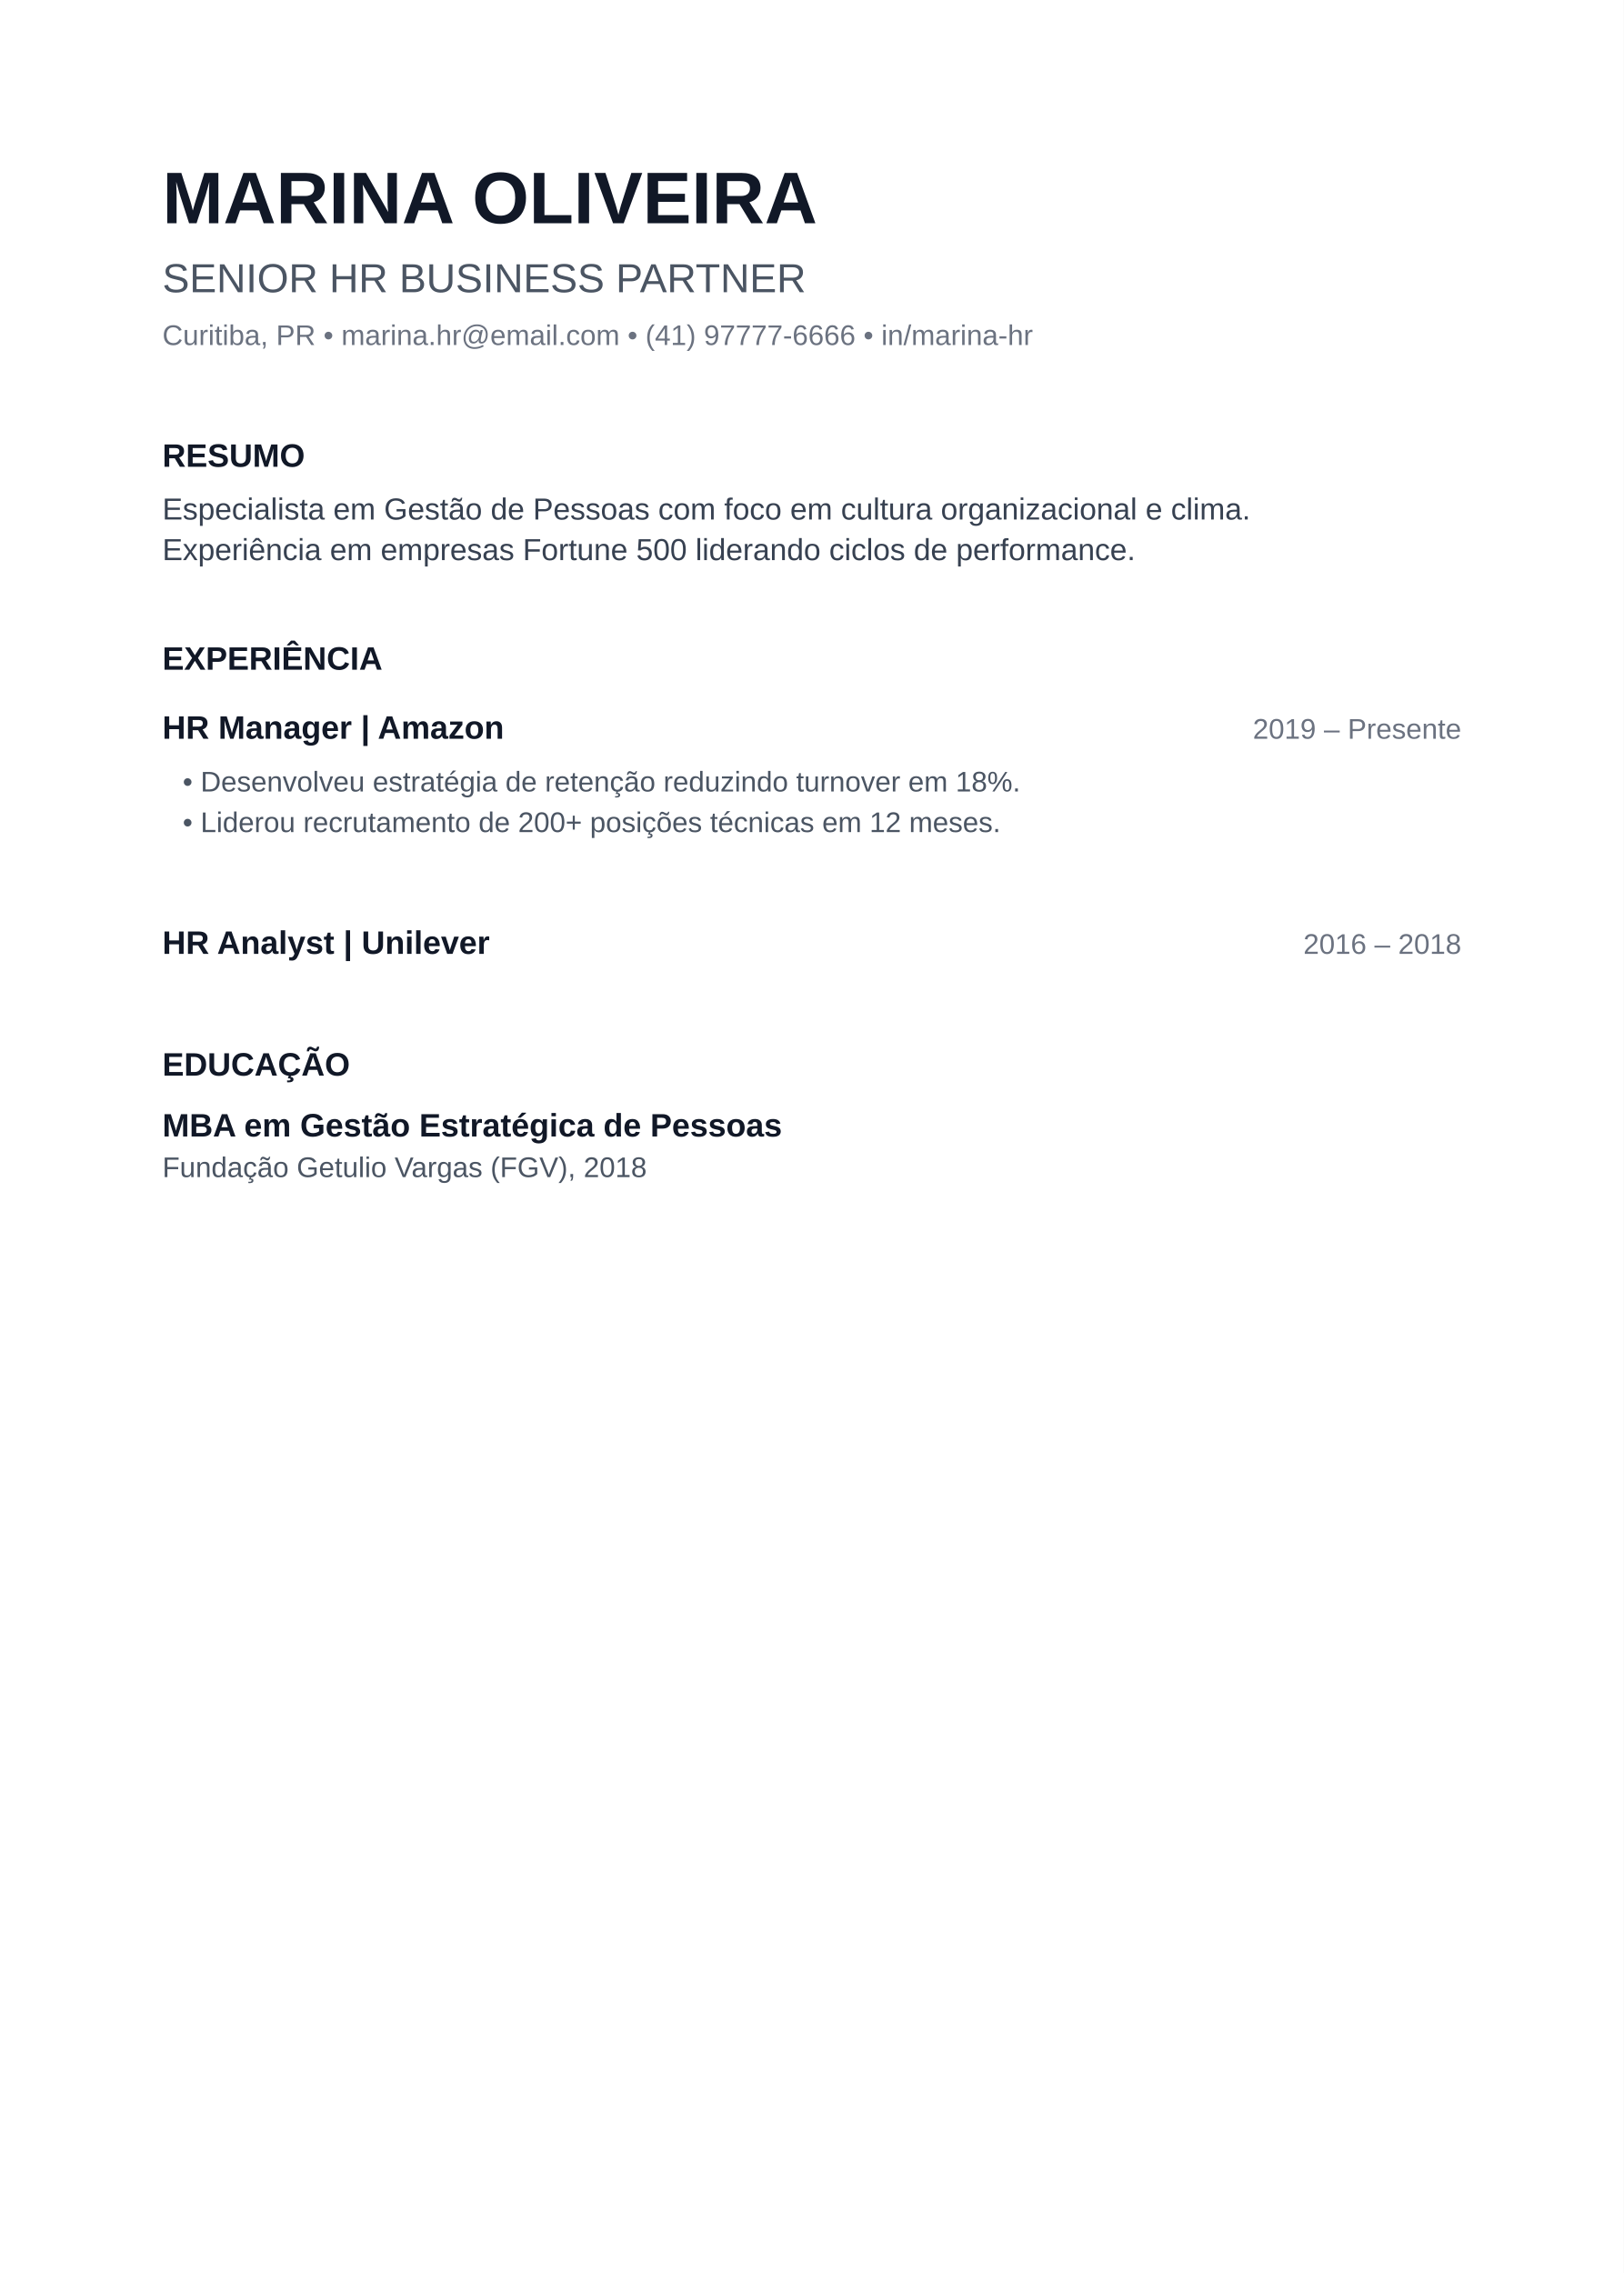
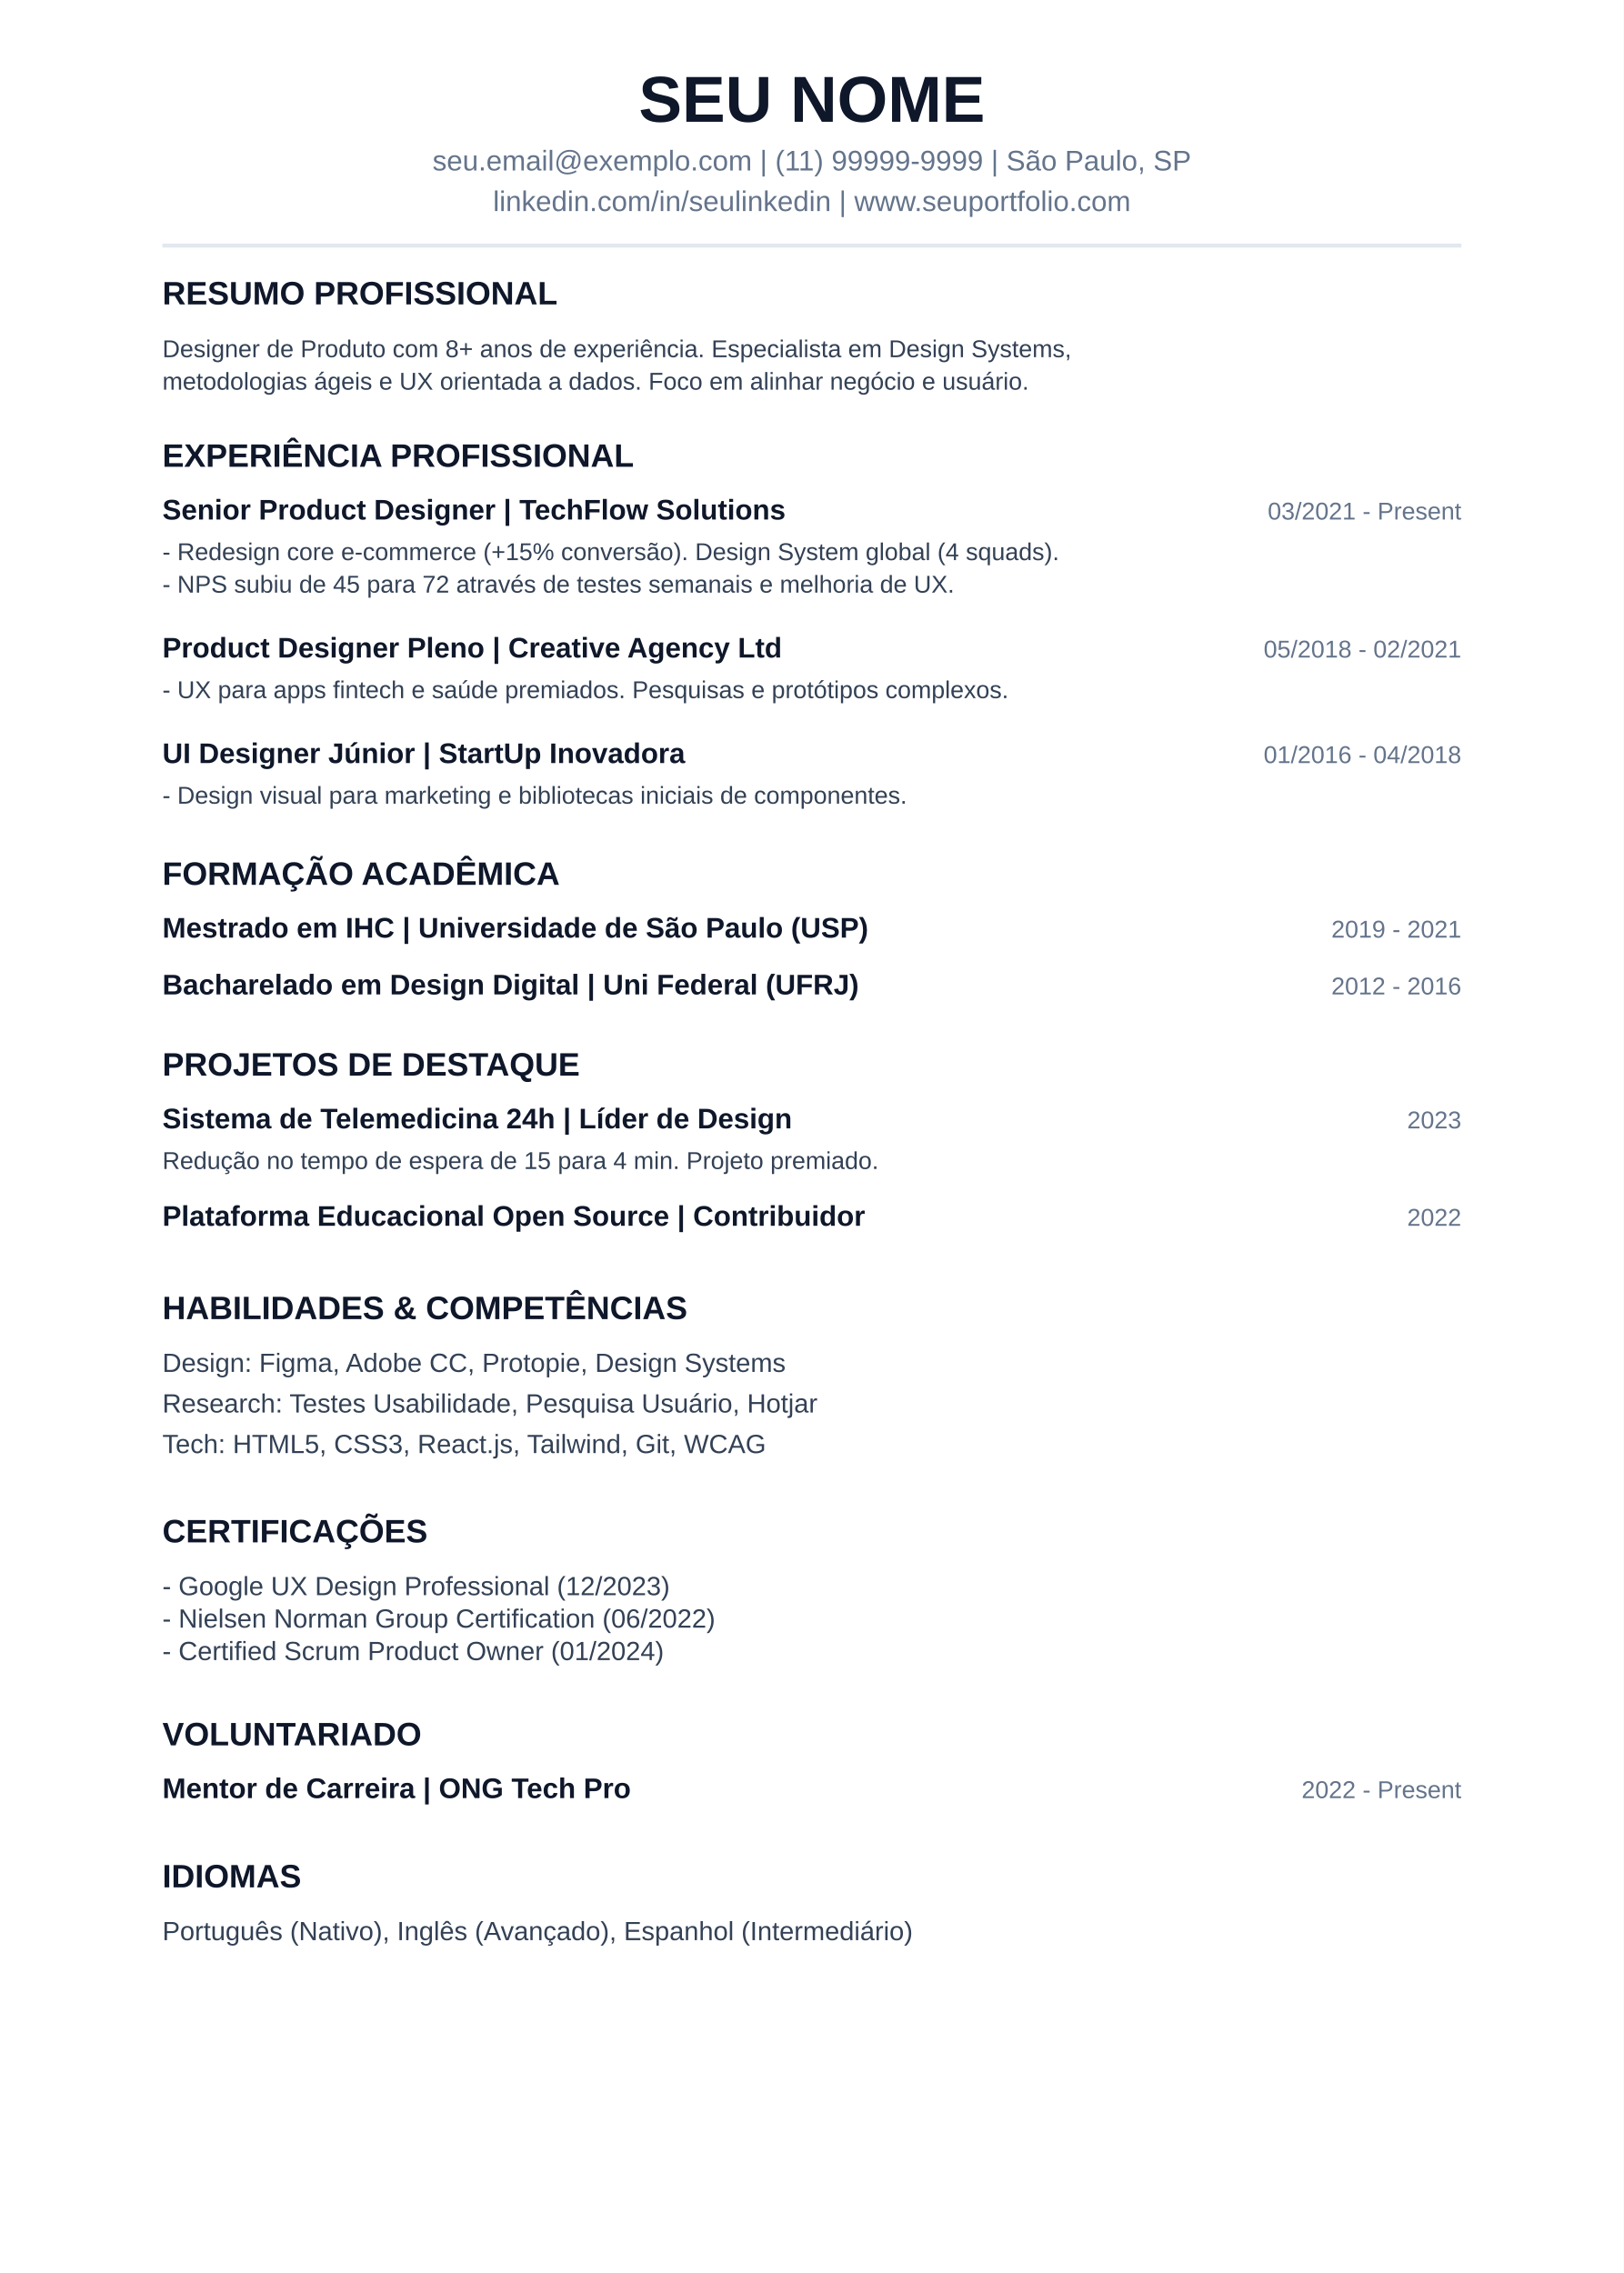
<svg xmlns="http://www.w3.org/2000/svg" width="400" height="560" viewBox="0 0 400 560" fill="none">
  <rect width="400" height="560" fill="white" />
-   <text x="40" y="55" font-family="Arial, sans-serif" font-size="18" font-weight="800" fill="#111827">MARINA OLIVEIRA</text>
-   <text x="40" y="72" font-family="Arial, sans-serif" font-size="10" font-weight="500" fill="#4B5563">SENIOR HR BUSINESS PARTNER</text>
-   <text x="40" y="85" font-family="Arial, sans-serif" font-size="7" fill="#6B7280">Curitiba, PR • marina.hr@email.com • (41) 97777-6666 • in/marina-hr</text>
-   <text x="40" y="115" font-family="Arial, sans-serif" font-size="8" font-weight="800" fill="#111827" text-transform="uppercase">RESUMO</text>
-   <text x="40" y="128" font-family="Arial, sans-serif" font-size="7.5" fill="#374151">Especialista em Gestão de Pessoas com foco em cultura organizacional e clima.</text>
-   <text x="40" y="138" font-family="Arial, sans-serif" font-size="7.5" fill="#374151">Experiência em empresas Fortune 500 liderando ciclos de performance.</text>
-   <text x="40" y="165" font-family="Arial, sans-serif" font-size="8" font-weight="800" fill="#111827" text-transform="uppercase">EXPERIÊNCIA</text>
-   <text x="40" y="182" font-family="Arial, sans-serif" font-size="8" font-weight="bold" fill="#111827">HR Manager | Amazon</text>
-   <text x="360" y="182" font-family="Arial, sans-serif" font-size="7" text-anchor="end" fill="#6B7280">2019 – Presente</text>
-   <text x="45" y="195" font-family="Arial, sans-serif" font-size="7" fill="#4B5563">• Desenvolveu estratégia de retenção reduzindo turnover em 18%.</text>
-   <text x="45" y="205" font-family="Arial, sans-serif" font-size="7" fill="#4B5563">• Liderou recrutamento de 200+ posições técnicas em 12 meses.</text>
-   <text x="40" y="235" font-family="Arial, sans-serif" font-size="8" font-weight="bold" fill="#111827">HR Analyst | Unilever</text>
-   <text x="360" y="235" font-family="Arial, sans-serif" font-size="7" text-anchor="end" fill="#6B7280">2016 – 2018</text>
-   <text x="40" y="265" font-family="Arial, sans-serif" font-size="8" font-weight="800" fill="#111827" text-transform="uppercase">EDUCAÇÃO</text>
-   <text x="40" y="280" font-family="Arial, sans-serif" font-size="8" font-weight="bold" fill="#111827">MBA em Gestão Estratégica de Pessoas</text>
-   <text x="40" y="290" font-family="Arial, sans-serif" font-size="7" fill="#4B5563">Fundação Getulio Vargas (FGV), 2018</text>
+   <text x="200" y="30" font-family="Arial" font-size="16" font-weight="900" text-anchor="middle" fill="#0F172A">SEU NOME</text>
+   <text x="200" y="42" font-family="Arial" font-size="7" text-anchor="middle" fill="#64748B">seu.email@exemplo.com | (11) 99999-9999 | São Paulo, SP</text>
+   <text x="200" y="52" font-family="Arial" font-size="7" text-anchor="middle" fill="#64748B">linkedin.com/in/seulinkedin | www.seuportfolio.com</text>
+   <rect x="40" y="60" width="320" height="1" fill="#E2E8F0" />
+   <text x="40" y="75" font-family="Arial" font-size="8" font-weight="900" fill="#0F172A">RESUMO PROFISSIONAL</text>
+   <text x="40" y="88" font-family="Arial" font-size="6" fill="#334155">Designer de Produto com 8+ anos de experiência. Especialista em Design Systems,</text>
+   <text x="40" y="96" font-family="Arial" font-size="6" fill="#334155">metodologias ágeis e UX orientada a dados. Foco em alinhar negócio e usuário.</text>
+   <text x="40" y="115" font-family="Arial" font-size="8" font-weight="900" fill="#0F172A">EXPERIÊNCIA PROFISSIONAL</text>
+   <text x="40" y="128" font-family="Arial" font-size="7" font-weight="700" fill="#0F172A">Senior Product Designer | TechFlow Solutions</text>
+   <text x="360" y="128" font-family="Arial" font-size="6" text-anchor="end" fill="#64748B">03/2021 - Present</text>
+   <text x="40" y="138" font-family="Arial" font-size="6" fill="#334155">- Redesign core e-commerce (+15% conversão). Design System global (4 squads).</text>
+   <text x="40" y="146" font-family="Arial" font-size="6" fill="#334155">- NPS subiu de 45 para 72 através de testes semanais e melhoria de UX.</text>
+   <text x="40" y="162" font-family="Arial" font-size="7" font-weight="700" fill="#0F172A">Product Designer Pleno | Creative Agency Ltd</text>
+   <text x="360" y="162" font-family="Arial" font-size="6" text-anchor="end" fill="#64748B">05/2018 - 02/2021</text>
+   <text x="40" y="172" font-family="Arial" font-size="6" fill="#334155">- UX para apps fintech e saúde premiados. Pesquisas e protótipos complexos.</text>
+   <text x="40" y="188" font-family="Arial" font-size="7" font-weight="700" fill="#0F172A">UI Designer Júnior | StartUp Inovadora</text>
+   <text x="360" y="188" font-family="Arial" font-size="6" text-anchor="end" fill="#64748B">01/2016 - 04/2018</text>
+   <text x="40" y="198" font-family="Arial" font-size="6" fill="#334155">- Design visual para marketing e bibliotecas iniciais de componentes.</text>
+   <text x="40" y="218" font-family="Arial" font-size="8" font-weight="900" fill="#0F172A">FORMAÇÃO ACADÊMICA</text>
+   <text x="40" y="231" font-family="Arial" font-size="7" font-weight="700" fill="#0F172A">Mestrado em IHC | Universidade de São Paulo (USP)</text>
+   <text x="360" y="231" font-family="Arial" font-size="6" text-anchor="end" fill="#64748B">2019 - 2021</text>
+   <text x="40" y="245" font-family="Arial" font-size="7" font-weight="700" fill="#0F172A">Bacharelado em Design Digital | Uni Federal (UFRJ)</text>
+   <text x="360" y="245" font-family="Arial" font-size="6" text-anchor="end" fill="#64748B">2012 - 2016</text>
+   <text x="40" y="265" font-family="Arial" font-size="8" font-weight="900" fill="#0F172A">PROJETOS DE DESTAQUE</text>
+   <text x="40" y="278" font-family="Arial" font-size="7" font-weight="700" fill="#0F172A">Sistema de Telemedicina 24h | Líder de Design</text>
+   <text x="360" y="278" font-family="Arial" font-size="6" text-anchor="end" fill="#64748B">2023</text>
+   <text x="40" y="288" font-family="Arial" font-size="6" fill="#334155">Redução no tempo de espera de 15 para 4 min. Projeto premiado.</text>
+   <text x="40" y="302" font-family="Arial" font-size="7" font-weight="700" fill="#0F172A">Plataforma Educacional Open Source | Contribuidor</text>
+   <text x="360" y="302" font-family="Arial" font-size="6" text-anchor="end" fill="#64748B">2022</text>
+   <text x="40" y="325" font-family="Arial" font-size="8" font-weight="900" fill="#0F172A">HABILIDADES &amp; COMPETÊNCIAS</text>
+   <text x="40" y="338" font-family="Arial" font-size="6.5" fill="#334155">Design: Figma, Adobe CC, Protopie, Design Systems</text>
+   <text x="40" y="348" font-family="Arial" font-size="6.5" fill="#334155">Research: Testes Usabilidade, Pesquisa Usuário, Hotjar</text>
+   <text x="40" y="358" font-family="Arial" font-size="6.5" fill="#334155">Tech: HTML5, CSS3, React.js, Tailwind, Git, WCAG</text>
+   <text x="40" y="380" font-family="Arial" font-size="8" font-weight="900" fill="#0F172A">CERTIFICAÇÕES</text>
+   <text x="40" y="393" font-family="Arial" font-size="6.5" fill="#334155">- Google UX Design Professional (12/2023)</text>
+   <text x="40" y="401" font-family="Arial" font-size="6.5" fill="#334155">- Nielsen Norman Group Certification (06/2022)</text>
+   <text x="40" y="409" font-family="Arial" font-size="6.5" fill="#334155">- Certified Scrum Product Owner (01/2024)</text>
+   <text x="40" y="430" font-family="Arial" font-size="8" font-weight="900" fill="#0F172A">VOLUNTARIADO</text>
+   <text x="40" y="443" font-family="Arial" font-size="7" font-weight="700" fill="#0F172A">Mentor de Carreira | ONG Tech Pro</text>
+   <text x="360" y="443" font-family="Arial" font-size="6" text-anchor="end" fill="#64748B">2022 - Present</text>
+   <text x="40" y="465" font-family="Arial" font-size="8" font-weight="900" fill="#0F172A">IDIOMAS</text>
+   <text x="40" y="478" font-family="Arial" font-size="6.5" fill="#334155">Português (Nativo), Inglês (Avançado), Espanhol (Intermediário)</text>
</svg>
